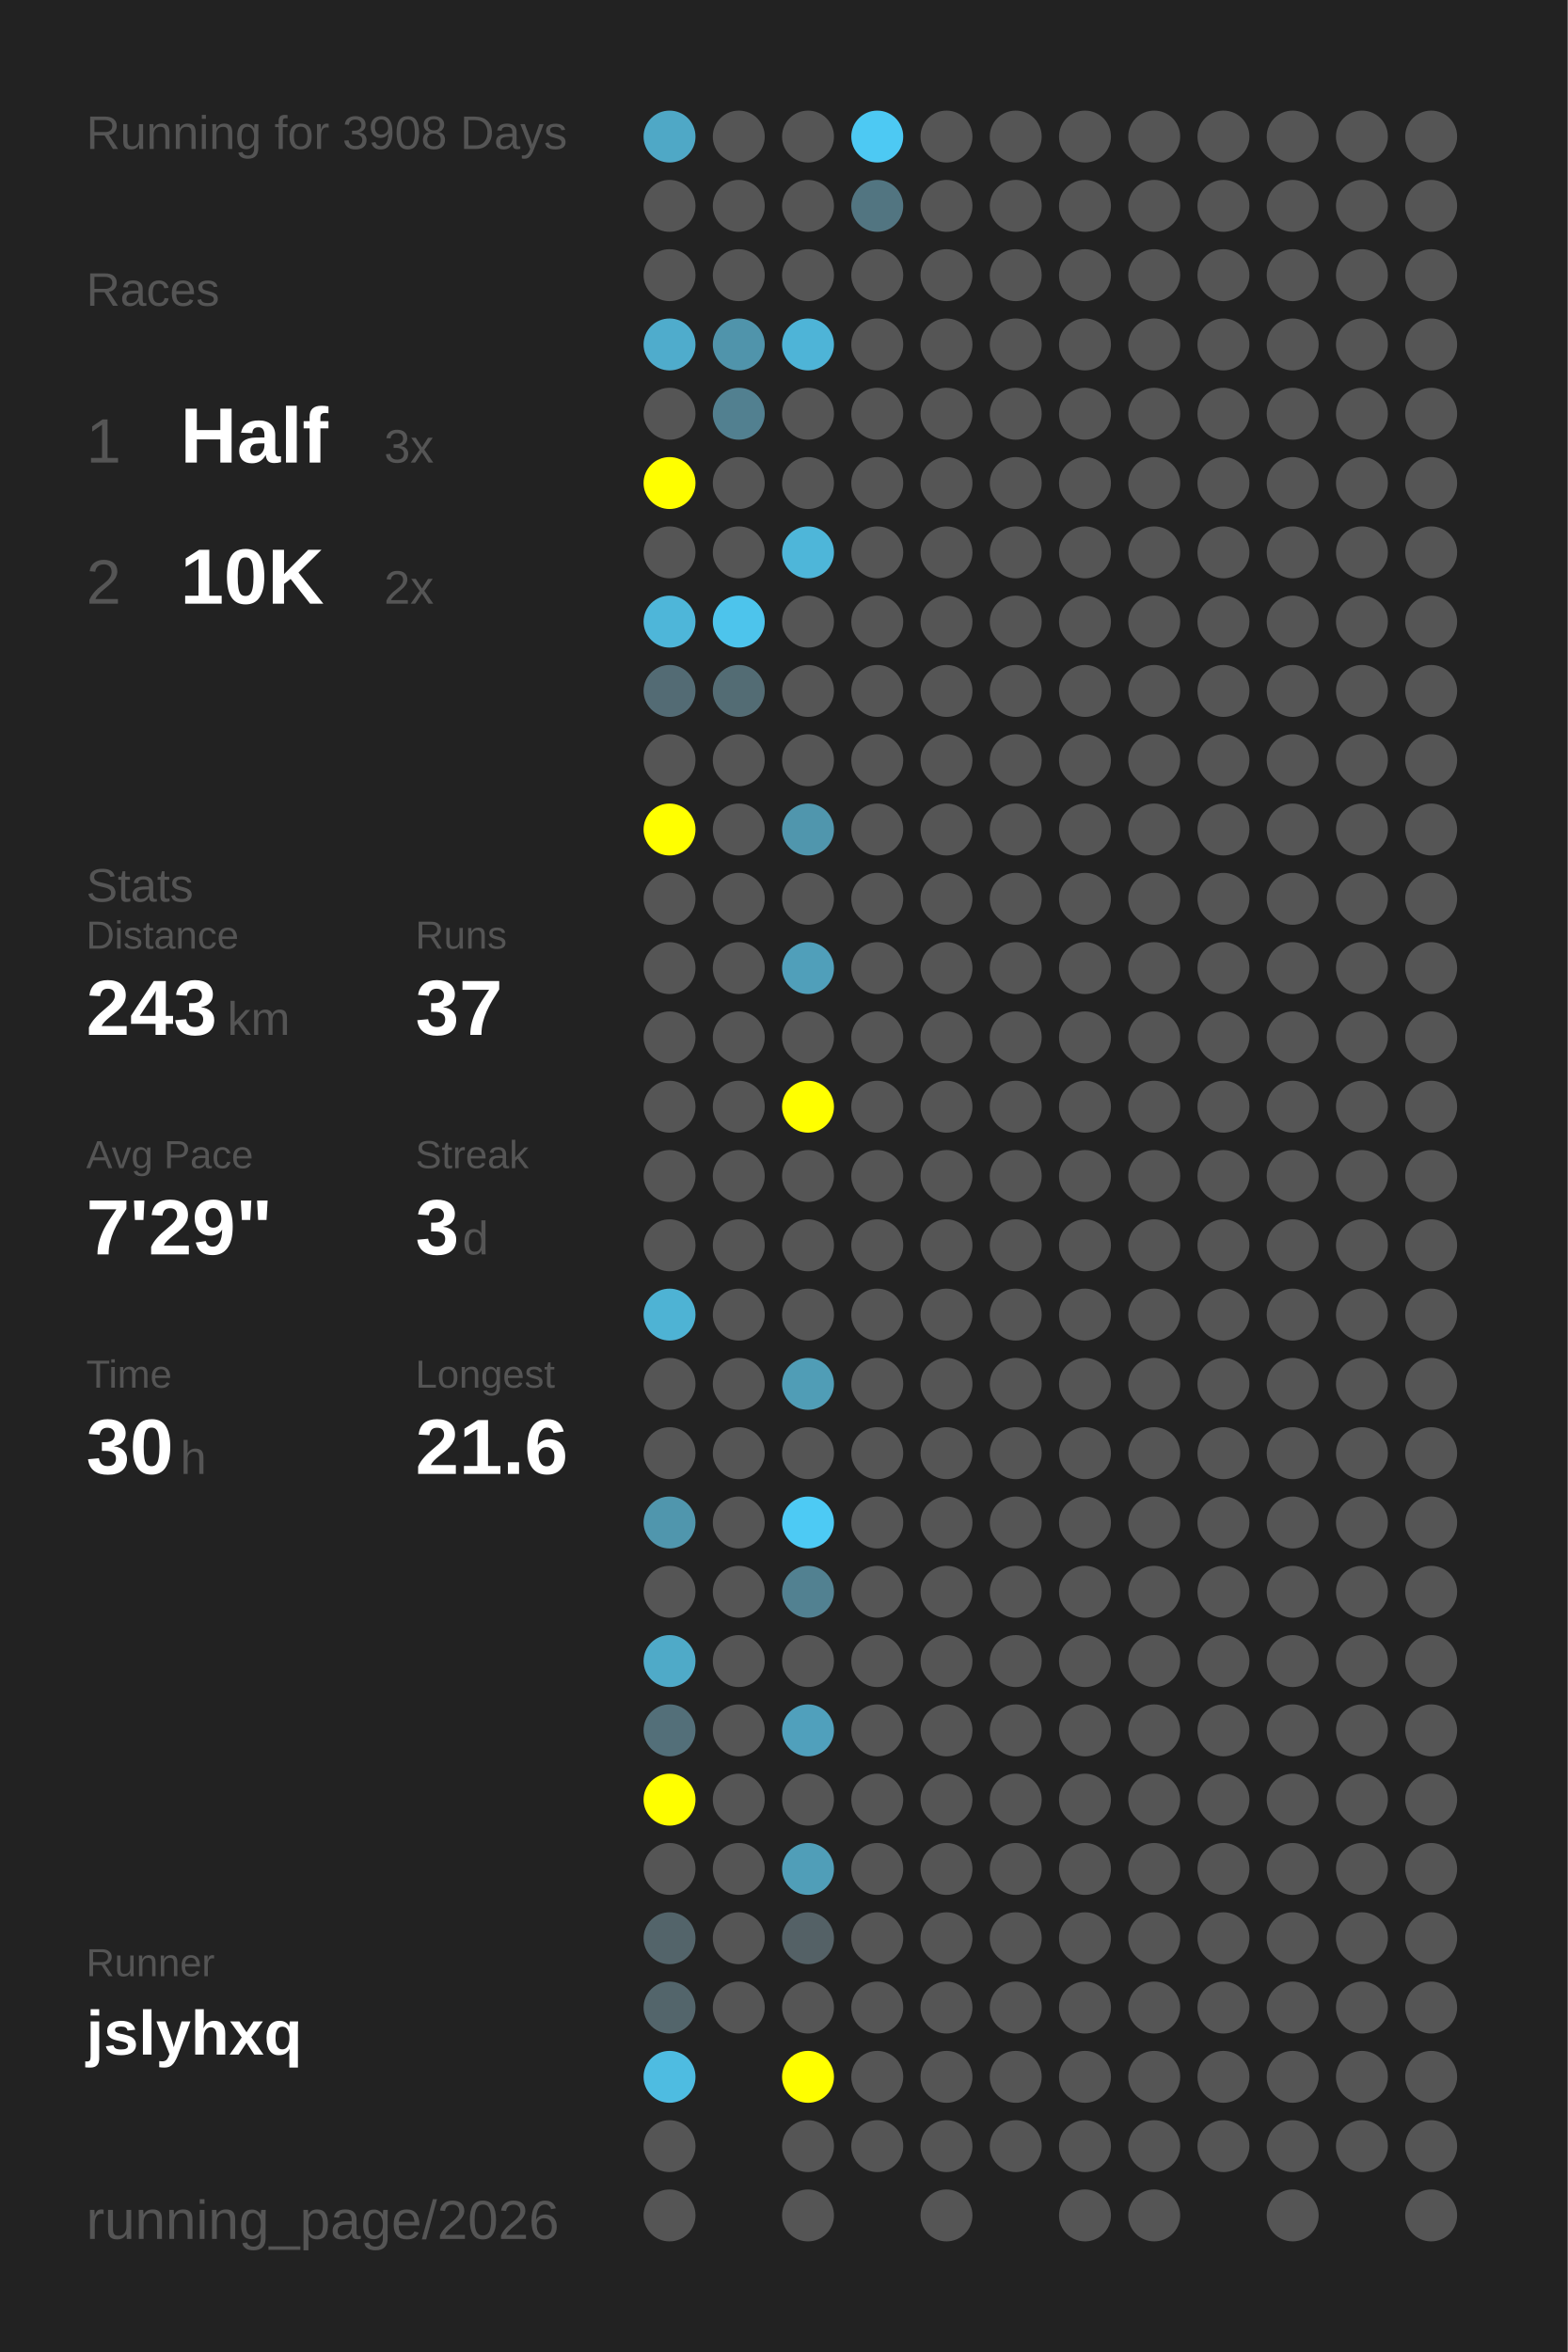
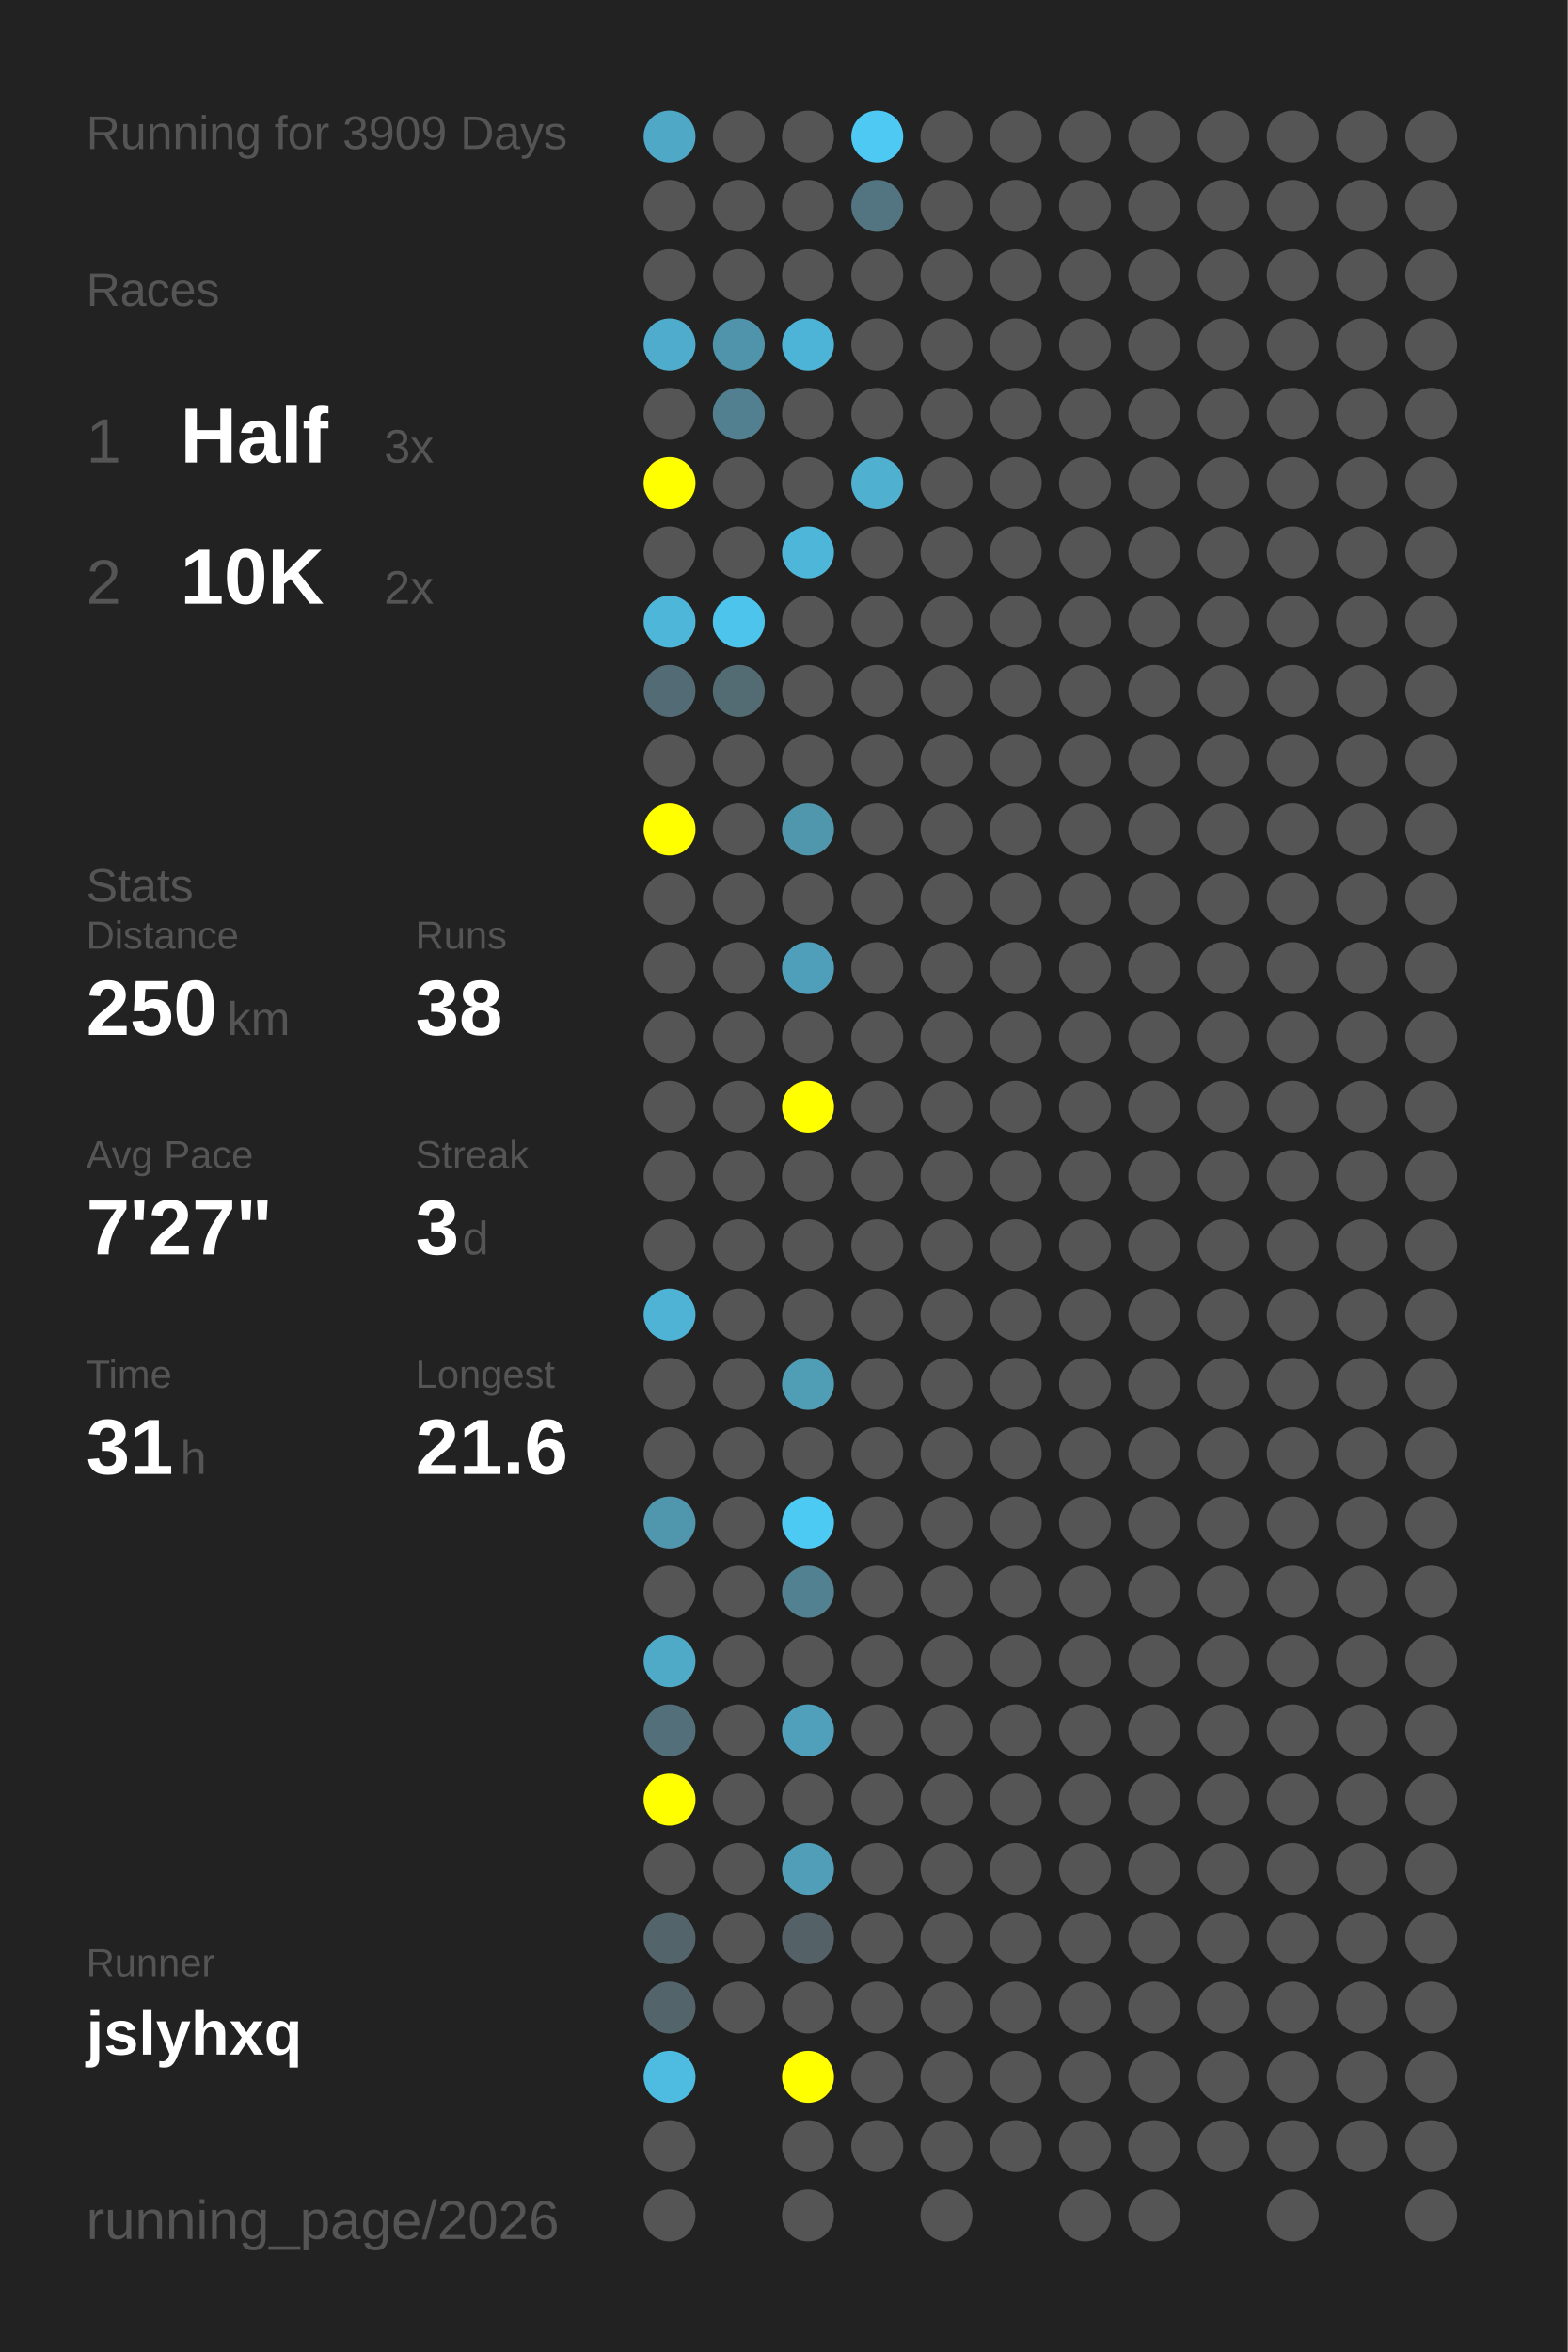
<svg xmlns="http://www.w3.org/2000/svg" baseProfile="full" height="300mm" version="1.1" viewBox="0,0,200,300" width="200mm">
  <defs />
  <rect fill="#222222" height="300" width="200" x="0" y="0" />
-   <text fill="#555555" style="font-size:6px; font-family:Arial;" x="11" y="19">Running for 3908 Days</text>
+   <text fill="#555555" style="font-size:6px; font-family:Arial;" x="11" y="19">Running for 3909 Days</text>
  <text fill="#555555" style="font-size:6px; font-family:Arial;" x="11" y="39">Races</text>
  <text fill="#555555" style="font-size:8px; font-family:Arial;" x="11" y="59">1</text>
  <text fill="#FFFFFF" style="font-size:10px; font-family:Arial; font-weight:bold;" x="23" y="59">Half</text>
  <text fill="#555555" style="font-size:6px; font-family:Arial;" x="49" y="59">3x</text>
  <text fill="#555555" style="font-size:8px; font-family:Arial;" x="11" y="77">2</text>
  <text fill="#FFFFFF" style="font-size:10px; font-family:Arial; font-weight:bold;" x="23" y="77">10K</text>
  <text fill="#555555" style="font-size:6px; font-family:Arial;" x="49" y="77">2x</text>
  <text fill="#555555" style="font-size:6px; font-family:Arial;" x="11" y="115">Stats</text>
  <text fill="#555555" style="font-size:5px; font-family:Arial;" x="11" y="121">Distance</text>
-   <text fill="#FFFFFF" style="font-size:10px; font-family:Arial; font-weight:bold;" x="11" y="132">243</text>
+   <text fill="#FFFFFF" style="font-size:10px; font-family:Arial; font-weight:bold;" x="11" y="132">250</text>
  <text fill="#555555" style="font-size:6px; font-family:Arial;" x="29" y="132">km</text>
  <text fill="#555555" style="font-size:5px; font-family:Arial;" x="53" y="121">Runs</text>
-   <text fill="#FFFFFF" style="font-size:10px; font-family:Arial; font-weight:bold;" x="53" y="132">37</text>
+   <text fill="#FFFFFF" style="font-size:10px; font-family:Arial; font-weight:bold;" x="53" y="132">38</text>
  <text fill="#555555" style="font-size:5px; font-family:Arial;" x="11" y="149">Avg Pace</text>
-   <text fill="#FFFFFF" style="font-size:10px; font-family:Arial; font-weight:bold;" x="11" y="160">7'29"</text>
+   <text fill="#FFFFFF" style="font-size:10px; font-family:Arial; font-weight:bold;" x="11" y="160">7'27"</text>
  <text fill="#555555" style="font-size:5px; font-family:Arial;" x="53" y="149">Streak</text>
  <text fill="#FFFFFF" style="font-size:10px; font-family:Arial; font-weight:bold;" x="53" y="160">3</text>
  <text fill="#555555" style="font-size:6px; font-family:Arial;" x="59" y="160">d</text>
  <text fill="#555555" style="font-size:5px; font-family:Arial;" x="11" y="177">Time</text>
-   <text fill="#FFFFFF" style="font-size:10px; font-family:Arial; font-weight:bold;" x="11" y="188">30</text>
+   <text fill="#FFFFFF" style="font-size:10px; font-family:Arial; font-weight:bold;" x="11" y="188">31</text>
  <text fill="#555555" style="font-size:6px; font-family:Arial;" x="23" y="188">h</text>
  <text fill="#555555" style="font-size:5px; font-family:Arial;" x="53" y="177">Longest</text>
  <text fill="#FFFFFF" style="font-size:10px; font-family:Arial; font-weight:bold;" x="53" y="188">21.6</text>
  <text fill="#555555" style="font-size:5px; font-family:Arial;" x="11" y="252.065">Runner</text>
  <text fill="#FFFFFF" style="font-size:8px; font-family:Arial; font-weight:bold;" x="11" y="262.065">jslyhxq</text>
  <text fill="#555555" style="font-size:7px; font-family:Arial;" x="11" y="285.581">running_page/2026</text>
  <circle cx="85.417" cy="17.419" fill="#4fa8c6" r="3.312" />
  <circle cx="85.417" cy="26.258" fill="#555555" r="3.312" />
  <circle cx="85.417" cy="35.097" fill="#555555" r="3.312" />
  <circle cx="85.417" cy="43.935" fill="#4faccc" r="3.312" />
  <circle cx="85.417" cy="52.774" fill="#555555" r="3.312" />
  <circle cx="85.417" cy="61.613" fill="#FFFF00" r="3.312" />
  <circle cx="85.417" cy="70.452" fill="#555555" r="3.312" />
  <circle cx="85.417" cy="79.29" fill="#4eb6d9" r="3.312" />
  <circle cx="85.417" cy="88.129" fill="#536b74" r="3.312" />
  <circle cx="85.417" cy="96.968" fill="#555555" r="3.312" />
  <circle cx="85.417" cy="105.806" fill="#FFFF00" r="3.312" />
  <circle cx="85.417" cy="114.645" fill="#555555" r="3.312" />
  <circle cx="85.417" cy="123.484" fill="#555555" r="3.312" />
  <circle cx="85.417" cy="132.323" fill="#555555" r="3.312" />
  <circle cx="85.417" cy="141.161" fill="#555555" r="3.312" />
  <circle cx="85.417" cy="150" fill="#555555" r="3.312" />
  <circle cx="85.417" cy="158.839" fill="#555555" r="3.312" />
  <circle cx="85.417" cy="167.677" fill="#4eb3d4" r="3.312" />
  <circle cx="85.417" cy="176.516" fill="#555555" r="3.312" />
  <circle cx="85.417" cy="185.355" fill="#555555" r="3.312" />
  <circle cx="85.417" cy="194.194" fill="#5096ad" r="3.312" />
  <circle cx="85.417" cy="203.032" fill="#555555" r="3.312" />
  <circle cx="85.417" cy="211.871" fill="#4faac8" r="3.312" />
  <circle cx="85.417" cy="220.71" fill="#536f79" r="3.312" />
  <circle cx="85.417" cy="229.548" fill="#FFFF00" r="3.312" />
  <circle cx="85.417" cy="238.387" fill="#555555" r="3.312" />
  <circle cx="85.417" cy="247.226" fill="#53646a" r="3.312" />
  <circle cx="85.417" cy="256.065" fill="#53656b" r="3.312" />
  <circle cx="85.417" cy="264.903" fill="#4ebce1" r="3.312" />
  <circle cx="85.417" cy="273.742" fill="#555555" r="3.312" />
  <circle cx="85.417" cy="282.581" fill="#555555" r="3.312" />
  <circle cx="94.25" cy="17.419" fill="#555555" r="3.312" />
  <circle cx="94.25" cy="26.258" fill="#555555" r="3.312" />
  <circle cx="94.25" cy="35.097" fill="#555555" r="3.312" />
  <circle cx="94.25" cy="43.935" fill="#5094ab" r="3.312" />
  <circle cx="94.25" cy="52.774" fill="#528090" r="3.312" />
  <circle cx="94.25" cy="61.613" fill="#555555" r="3.312" />
  <circle cx="94.25" cy="70.452" fill="#555555" r="3.312" />
  <circle cx="94.25" cy="79.29" fill="#4dc4ec" r="3.312" />
  <circle cx="94.25" cy="88.129" fill="#536c74" r="3.312" />
  <circle cx="94.25" cy="96.968" fill="#555555" r="3.312" />
  <circle cx="94.25" cy="105.806" fill="#555555" r="3.312" />
  <circle cx="94.25" cy="114.645" fill="#555555" r="3.312" />
  <circle cx="94.25" cy="123.484" fill="#555555" r="3.312" />
  <circle cx="94.25" cy="132.323" fill="#555555" r="3.312" />
  <circle cx="94.25" cy="141.161" fill="#555555" r="3.312" />
  <circle cx="94.25" cy="150" fill="#555555" r="3.312" />
  <circle cx="94.25" cy="158.839" fill="#555555" r="3.312" />
  <circle cx="94.25" cy="167.677" fill="#555555" r="3.312" />
  <circle cx="94.25" cy="176.516" fill="#555555" r="3.312" />
  <circle cx="94.25" cy="185.355" fill="#555555" r="3.312" />
  <circle cx="94.25" cy="194.194" fill="#555555" r="3.312" />
  <circle cx="94.25" cy="203.032" fill="#555555" r="3.312" />
  <circle cx="94.25" cy="211.871" fill="#555555" r="3.312" />
  <circle cx="94.25" cy="220.71" fill="#555555" r="3.312" />
  <circle cx="94.25" cy="229.548" fill="#555555" r="3.312" />
  <circle cx="94.25" cy="238.387" fill="#555555" r="3.312" />
  <circle cx="94.25" cy="247.226" fill="#555555" r="3.312" />
  <circle cx="94.25" cy="256.065" fill="#555555" r="3.312" />
  <circle cx="103.083" cy="17.419" fill="#555555" r="3.312" />
  <circle cx="103.083" cy="26.258" fill="#555555" r="3.312" />
  <circle cx="103.083" cy="35.097" fill="#555555" r="3.312" />
  <circle cx="103.083" cy="43.935" fill="#4eb4d7" r="3.312" />
  <circle cx="103.083" cy="52.774" fill="#555555" r="3.312" />
  <circle cx="103.083" cy="61.613" fill="#555555" r="3.312" />
  <circle cx="103.083" cy="70.452" fill="#4eb6d9" r="3.312" />
  <circle cx="103.083" cy="79.29" fill="#555555" r="3.312" />
  <circle cx="103.083" cy="88.129" fill="#555555" r="3.312" />
  <circle cx="103.083" cy="96.968" fill="#555555" r="3.312" />
  <circle cx="103.083" cy="105.806" fill="#5096ad" r="3.312" />
  <circle cx="103.083" cy="114.645" fill="#555555" r="3.312" />
  <circle cx="103.083" cy="123.484" fill="#509fba" r="3.312" />
  <circle cx="103.083" cy="132.323" fill="#555555" r="3.312" />
  <circle cx="103.083" cy="141.161" fill="#FFFF00" r="3.312" />
  <circle cx="103.083" cy="150" fill="#555555" r="3.312" />
  <circle cx="103.083" cy="158.839" fill="#555555" r="3.312" />
  <circle cx="103.083" cy="167.677" fill="#555555" r="3.312" />
  <circle cx="103.083" cy="176.516" fill="#509db6" r="3.312" />
  <circle cx="103.083" cy="185.355" fill="#555555" r="3.312" />
  <circle cx="103.083" cy="194.194" fill="#4dcaf4" r="3.312" />
  <circle cx="103.083" cy="203.032" fill="#528191" r="3.312" />
  <circle cx="103.083" cy="211.871" fill="#555555" r="3.312" />
  <circle cx="103.083" cy="220.71" fill="#50a0bc" r="3.312" />
  <circle cx="103.083" cy="229.548" fill="#555555" r="3.312" />
  <circle cx="103.083" cy="238.387" fill="#509eb8" r="3.312" />
  <circle cx="103.083" cy="247.226" fill="#546166" r="3.312" />
  <circle cx="103.083" cy="256.065" fill="#555555" r="3.312" />
  <circle cx="103.083" cy="264.903" fill="#FFFF00" r="3.312" />
  <circle cx="103.083" cy="273.742" fill="#555555" r="3.312" />
  <circle cx="103.083" cy="282.581" fill="#555555" r="3.312" />
  <circle cx="111.917" cy="17.419" fill="#4dc9f3" r="3.312" />
  <circle cx="111.917" cy="26.258" fill="#527581" r="3.312" />
  <circle cx="111.917" cy="35.097" fill="#555555" r="3.312" />
  <circle cx="111.917" cy="43.935" fill="#555555" r="3.312" />
  <circle cx="111.917" cy="52.774" fill="#555555" r="3.312" />
-   <circle cx="111.917" cy="61.613" fill="#555555" r="3.312" />
+   <circle cx="111.917" cy="61.613" fill="#4fb0d0" r="3.312" />
  <circle cx="111.917" cy="70.452" fill="#555555" r="3.312" />
  <circle cx="111.917" cy="79.29" fill="#555555" r="3.312" />
  <circle cx="111.917" cy="88.129" fill="#555555" r="3.312" />
  <circle cx="111.917" cy="96.968" fill="#555555" r="3.312" />
  <circle cx="111.917" cy="105.806" fill="#555555" r="3.312" />
  <circle cx="111.917" cy="114.645" fill="#555555" r="3.312" />
  <circle cx="111.917" cy="123.484" fill="#555555" r="3.312" />
  <circle cx="111.917" cy="132.323" fill="#555555" r="3.312" />
  <circle cx="111.917" cy="141.161" fill="#555555" r="3.312" />
  <circle cx="111.917" cy="150" fill="#555555" r="3.312" />
  <circle cx="111.917" cy="158.839" fill="#555555" r="3.312" />
  <circle cx="111.917" cy="167.677" fill="#555555" r="3.312" />
  <circle cx="111.917" cy="176.516" fill="#555555" r="3.312" />
  <circle cx="111.917" cy="185.355" fill="#555555" r="3.312" />
  <circle cx="111.917" cy="194.194" fill="#555555" r="3.312" />
  <circle cx="111.917" cy="203.032" fill="#555555" r="3.312" />
  <circle cx="111.917" cy="211.871" fill="#555555" r="3.312" />
  <circle cx="111.917" cy="220.71" fill="#555555" r="3.312" />
  <circle cx="111.917" cy="229.548" fill="#555555" r="3.312" />
  <circle cx="111.917" cy="238.387" fill="#555555" r="3.312" />
  <circle cx="111.917" cy="247.226" fill="#555555" r="3.312" />
  <circle cx="111.917" cy="256.065" fill="#555555" r="3.312" />
  <circle cx="111.917" cy="264.903" fill="#555555" r="3.312" />
  <circle cx="111.917" cy="273.742" fill="#555555" r="3.312" />
  <circle cx="120.75" cy="17.419" fill="#555555" r="3.312" />
  <circle cx="120.75" cy="26.258" fill="#555555" r="3.312" />
  <circle cx="120.75" cy="35.097" fill="#555555" r="3.312" />
  <circle cx="120.75" cy="43.935" fill="#555555" r="3.312" />
  <circle cx="120.75" cy="52.774" fill="#555555" r="3.312" />
  <circle cx="120.75" cy="61.613" fill="#555555" r="3.312" />
  <circle cx="120.75" cy="70.452" fill="#555555" r="3.312" />
  <circle cx="120.75" cy="79.29" fill="#555555" r="3.312" />
  <circle cx="120.75" cy="88.129" fill="#555555" r="3.312" />
  <circle cx="120.75" cy="96.968" fill="#555555" r="3.312" />
  <circle cx="120.75" cy="105.806" fill="#555555" r="3.312" />
  <circle cx="120.75" cy="114.645" fill="#555555" r="3.312" />
  <circle cx="120.75" cy="123.484" fill="#555555" r="3.312" />
  <circle cx="120.75" cy="132.323" fill="#555555" r="3.312" />
  <circle cx="120.75" cy="141.161" fill="#555555" r="3.312" />
  <circle cx="120.75" cy="150" fill="#555555" r="3.312" />
  <circle cx="120.75" cy="158.839" fill="#555555" r="3.312" />
  <circle cx="120.75" cy="167.677" fill="#555555" r="3.312" />
  <circle cx="120.75" cy="176.516" fill="#555555" r="3.312" />
  <circle cx="120.75" cy="185.355" fill="#555555" r="3.312" />
  <circle cx="120.75" cy="194.194" fill="#555555" r="3.312" />
  <circle cx="120.75" cy="203.032" fill="#555555" r="3.312" />
  <circle cx="120.75" cy="211.871" fill="#555555" r="3.312" />
  <circle cx="120.75" cy="220.71" fill="#555555" r="3.312" />
  <circle cx="120.75" cy="229.548" fill="#555555" r="3.312" />
  <circle cx="120.75" cy="238.387" fill="#555555" r="3.312" />
  <circle cx="120.75" cy="247.226" fill="#555555" r="3.312" />
  <circle cx="120.75" cy="256.065" fill="#555555" r="3.312" />
  <circle cx="120.75" cy="264.903" fill="#555555" r="3.312" />
  <circle cx="120.75" cy="273.742" fill="#555555" r="3.312" />
  <circle cx="120.75" cy="282.581" fill="#555555" r="3.312" />
  <circle cx="129.583" cy="17.419" fill="#555555" r="3.312" />
  <circle cx="129.583" cy="26.258" fill="#555555" r="3.312" />
  <circle cx="129.583" cy="35.097" fill="#555555" r="3.312" />
  <circle cx="129.583" cy="43.935" fill="#555555" r="3.312" />
  <circle cx="129.583" cy="52.774" fill="#555555" r="3.312" />
  <circle cx="129.583" cy="61.613" fill="#555555" r="3.312" />
  <circle cx="129.583" cy="70.452" fill="#555555" r="3.312" />
  <circle cx="129.583" cy="79.29" fill="#555555" r="3.312" />
  <circle cx="129.583" cy="88.129" fill="#555555" r="3.312" />
  <circle cx="129.583" cy="96.968" fill="#555555" r="3.312" />
  <circle cx="129.583" cy="105.806" fill="#555555" r="3.312" />
  <circle cx="129.583" cy="114.645" fill="#555555" r="3.312" />
  <circle cx="129.583" cy="123.484" fill="#555555" r="3.312" />
  <circle cx="129.583" cy="132.323" fill="#555555" r="3.312" />
  <circle cx="129.583" cy="141.161" fill="#555555" r="3.312" />
  <circle cx="129.583" cy="150" fill="#555555" r="3.312" />
  <circle cx="129.583" cy="158.839" fill="#555555" r="3.312" />
  <circle cx="129.583" cy="167.677" fill="#555555" r="3.312" />
  <circle cx="129.583" cy="176.516" fill="#555555" r="3.312" />
  <circle cx="129.583" cy="185.355" fill="#555555" r="3.312" />
  <circle cx="129.583" cy="194.194" fill="#555555" r="3.312" />
  <circle cx="129.583" cy="203.032" fill="#555555" r="3.312" />
  <circle cx="129.583" cy="211.871" fill="#555555" r="3.312" />
  <circle cx="129.583" cy="220.71" fill="#555555" r="3.312" />
  <circle cx="129.583" cy="229.548" fill="#555555" r="3.312" />
  <circle cx="129.583" cy="238.387" fill="#555555" r="3.312" />
  <circle cx="129.583" cy="247.226" fill="#555555" r="3.312" />
  <circle cx="129.583" cy="256.065" fill="#555555" r="3.312" />
  <circle cx="129.583" cy="264.903" fill="#555555" r="3.312" />
  <circle cx="129.583" cy="273.742" fill="#555555" r="3.312" />
  <circle cx="138.417" cy="17.419" fill="#555555" r="3.312" />
  <circle cx="138.417" cy="26.258" fill="#555555" r="3.312" />
  <circle cx="138.417" cy="35.097" fill="#555555" r="3.312" />
  <circle cx="138.417" cy="43.935" fill="#555555" r="3.312" />
  <circle cx="138.417" cy="52.774" fill="#555555" r="3.312" />
  <circle cx="138.417" cy="61.613" fill="#555555" r="3.312" />
  <circle cx="138.417" cy="70.452" fill="#555555" r="3.312" />
  <circle cx="138.417" cy="79.29" fill="#555555" r="3.312" />
  <circle cx="138.417" cy="88.129" fill="#555555" r="3.312" />
  <circle cx="138.417" cy="96.968" fill="#555555" r="3.312" />
  <circle cx="138.417" cy="105.806" fill="#555555" r="3.312" />
  <circle cx="138.417" cy="114.645" fill="#555555" r="3.312" />
  <circle cx="138.417" cy="123.484" fill="#555555" r="3.312" />
  <circle cx="138.417" cy="132.323" fill="#555555" r="3.312" />
  <circle cx="138.417" cy="141.161" fill="#555555" r="3.312" />
  <circle cx="138.417" cy="150" fill="#555555" r="3.312" />
  <circle cx="138.417" cy="158.839" fill="#555555" r="3.312" />
  <circle cx="138.417" cy="167.677" fill="#555555" r="3.312" />
  <circle cx="138.417" cy="176.516" fill="#555555" r="3.312" />
  <circle cx="138.417" cy="185.355" fill="#555555" r="3.312" />
  <circle cx="138.417" cy="194.194" fill="#555555" r="3.312" />
  <circle cx="138.417" cy="203.032" fill="#555555" r="3.312" />
  <circle cx="138.417" cy="211.871" fill="#555555" r="3.312" />
  <circle cx="138.417" cy="220.71" fill="#555555" r="3.312" />
  <circle cx="138.417" cy="229.548" fill="#555555" r="3.312" />
  <circle cx="138.417" cy="238.387" fill="#555555" r="3.312" />
  <circle cx="138.417" cy="247.226" fill="#555555" r="3.312" />
  <circle cx="138.417" cy="256.065" fill="#555555" r="3.312" />
  <circle cx="138.417" cy="264.903" fill="#555555" r="3.312" />
  <circle cx="138.417" cy="273.742" fill="#555555" r="3.312" />
  <circle cx="138.417" cy="282.581" fill="#555555" r="3.312" />
  <circle cx="147.25" cy="17.419" fill="#555555" r="3.312" />
  <circle cx="147.25" cy="26.258" fill="#555555" r="3.312" />
  <circle cx="147.25" cy="35.097" fill="#555555" r="3.312" />
  <circle cx="147.25" cy="43.935" fill="#555555" r="3.312" />
  <circle cx="147.25" cy="52.774" fill="#555555" r="3.312" />
  <circle cx="147.25" cy="61.613" fill="#555555" r="3.312" />
  <circle cx="147.25" cy="70.452" fill="#555555" r="3.312" />
  <circle cx="147.25" cy="79.29" fill="#555555" r="3.312" />
  <circle cx="147.25" cy="88.129" fill="#555555" r="3.312" />
  <circle cx="147.25" cy="96.968" fill="#555555" r="3.312" />
  <circle cx="147.25" cy="105.806" fill="#555555" r="3.312" />
  <circle cx="147.25" cy="114.645" fill="#555555" r="3.312" />
  <circle cx="147.25" cy="123.484" fill="#555555" r="3.312" />
  <circle cx="147.25" cy="132.323" fill="#555555" r="3.312" />
  <circle cx="147.25" cy="141.161" fill="#555555" r="3.312" />
  <circle cx="147.25" cy="150" fill="#555555" r="3.312" />
  <circle cx="147.25" cy="158.839" fill="#555555" r="3.312" />
  <circle cx="147.25" cy="167.677" fill="#555555" r="3.312" />
  <circle cx="147.25" cy="176.516" fill="#555555" r="3.312" />
  <circle cx="147.25" cy="185.355" fill="#555555" r="3.312" />
  <circle cx="147.25" cy="194.194" fill="#555555" r="3.312" />
  <circle cx="147.25" cy="203.032" fill="#555555" r="3.312" />
  <circle cx="147.25" cy="211.871" fill="#555555" r="3.312" />
  <circle cx="147.25" cy="220.71" fill="#555555" r="3.312" />
  <circle cx="147.25" cy="229.548" fill="#555555" r="3.312" />
  <circle cx="147.25" cy="238.387" fill="#555555" r="3.312" />
  <circle cx="147.25" cy="247.226" fill="#555555" r="3.312" />
  <circle cx="147.25" cy="256.065" fill="#555555" r="3.312" />
  <circle cx="147.25" cy="264.903" fill="#555555" r="3.312" />
  <circle cx="147.25" cy="273.742" fill="#555555" r="3.312" />
  <circle cx="147.25" cy="282.581" fill="#555555" r="3.312" />
  <circle cx="156.083" cy="17.419" fill="#555555" r="3.312" />
  <circle cx="156.083" cy="26.258" fill="#555555" r="3.312" />
  <circle cx="156.083" cy="35.097" fill="#555555" r="3.312" />
  <circle cx="156.083" cy="43.935" fill="#555555" r="3.312" />
  <circle cx="156.083" cy="52.774" fill="#555555" r="3.312" />
  <circle cx="156.083" cy="61.613" fill="#555555" r="3.312" />
  <circle cx="156.083" cy="70.452" fill="#555555" r="3.312" />
  <circle cx="156.083" cy="79.29" fill="#555555" r="3.312" />
  <circle cx="156.083" cy="88.129" fill="#555555" r="3.312" />
  <circle cx="156.083" cy="96.968" fill="#555555" r="3.312" />
  <circle cx="156.083" cy="105.806" fill="#555555" r="3.312" />
  <circle cx="156.083" cy="114.645" fill="#555555" r="3.312" />
  <circle cx="156.083" cy="123.484" fill="#555555" r="3.312" />
  <circle cx="156.083" cy="132.323" fill="#555555" r="3.312" />
  <circle cx="156.083" cy="141.161" fill="#555555" r="3.312" />
  <circle cx="156.083" cy="150" fill="#555555" r="3.312" />
  <circle cx="156.083" cy="158.839" fill="#555555" r="3.312" />
  <circle cx="156.083" cy="167.677" fill="#555555" r="3.312" />
  <circle cx="156.083" cy="176.516" fill="#555555" r="3.312" />
  <circle cx="156.083" cy="185.355" fill="#555555" r="3.312" />
  <circle cx="156.083" cy="194.194" fill="#555555" r="3.312" />
  <circle cx="156.083" cy="203.032" fill="#555555" r="3.312" />
  <circle cx="156.083" cy="211.871" fill="#555555" r="3.312" />
  <circle cx="156.083" cy="220.71" fill="#555555" r="3.312" />
  <circle cx="156.083" cy="229.548" fill="#555555" r="3.312" />
  <circle cx="156.083" cy="238.387" fill="#555555" r="3.312" />
  <circle cx="156.083" cy="247.226" fill="#555555" r="3.312" />
  <circle cx="156.083" cy="256.065" fill="#555555" r="3.312" />
  <circle cx="156.083" cy="264.903" fill="#555555" r="3.312" />
  <circle cx="156.083" cy="273.742" fill="#555555" r="3.312" />
  <circle cx="164.917" cy="17.419" fill="#555555" r="3.312" />
  <circle cx="164.917" cy="26.258" fill="#555555" r="3.312" />
  <circle cx="164.917" cy="35.097" fill="#555555" r="3.312" />
  <circle cx="164.917" cy="43.935" fill="#555555" r="3.312" />
  <circle cx="164.917" cy="52.774" fill="#555555" r="3.312" />
  <circle cx="164.917" cy="61.613" fill="#555555" r="3.312" />
  <circle cx="164.917" cy="70.452" fill="#555555" r="3.312" />
  <circle cx="164.917" cy="79.29" fill="#555555" r="3.312" />
  <circle cx="164.917" cy="88.129" fill="#555555" r="3.312" />
  <circle cx="164.917" cy="96.968" fill="#555555" r="3.312" />
  <circle cx="164.917" cy="105.806" fill="#555555" r="3.312" />
  <circle cx="164.917" cy="114.645" fill="#555555" r="3.312" />
  <circle cx="164.917" cy="123.484" fill="#555555" r="3.312" />
  <circle cx="164.917" cy="132.323" fill="#555555" r="3.312" />
  <circle cx="164.917" cy="141.161" fill="#555555" r="3.312" />
  <circle cx="164.917" cy="150" fill="#555555" r="3.312" />
  <circle cx="164.917" cy="158.839" fill="#555555" r="3.312" />
  <circle cx="164.917" cy="167.677" fill="#555555" r="3.312" />
  <circle cx="164.917" cy="176.516" fill="#555555" r="3.312" />
  <circle cx="164.917" cy="185.355" fill="#555555" r="3.312" />
  <circle cx="164.917" cy="194.194" fill="#555555" r="3.312" />
  <circle cx="164.917" cy="203.032" fill="#555555" r="3.312" />
  <circle cx="164.917" cy="211.871" fill="#555555" r="3.312" />
  <circle cx="164.917" cy="220.71" fill="#555555" r="3.312" />
  <circle cx="164.917" cy="229.548" fill="#555555" r="3.312" />
  <circle cx="164.917" cy="238.387" fill="#555555" r="3.312" />
  <circle cx="164.917" cy="247.226" fill="#555555" r="3.312" />
  <circle cx="164.917" cy="256.065" fill="#555555" r="3.312" />
  <circle cx="164.917" cy="264.903" fill="#555555" r="3.312" />
  <circle cx="164.917" cy="273.742" fill="#555555" r="3.312" />
  <circle cx="164.917" cy="282.581" fill="#555555" r="3.312" />
  <circle cx="173.75" cy="17.419" fill="#555555" r="3.312" />
  <circle cx="173.75" cy="26.258" fill="#555555" r="3.312" />
  <circle cx="173.75" cy="35.097" fill="#555555" r="3.312" />
  <circle cx="173.75" cy="43.935" fill="#555555" r="3.312" />
  <circle cx="173.75" cy="52.774" fill="#555555" r="3.312" />
  <circle cx="173.75" cy="61.613" fill="#555555" r="3.312" />
  <circle cx="173.75" cy="70.452" fill="#555555" r="3.312" />
  <circle cx="173.75" cy="79.29" fill="#555555" r="3.312" />
  <circle cx="173.75" cy="88.129" fill="#555555" r="3.312" />
  <circle cx="173.75" cy="96.968" fill="#555555" r="3.312" />
  <circle cx="173.75" cy="105.806" fill="#555555" r="3.312" />
  <circle cx="173.75" cy="114.645" fill="#555555" r="3.312" />
  <circle cx="173.75" cy="123.484" fill="#555555" r="3.312" />
  <circle cx="173.75" cy="132.323" fill="#555555" r="3.312" />
  <circle cx="173.75" cy="141.161" fill="#555555" r="3.312" />
  <circle cx="173.75" cy="150" fill="#555555" r="3.312" />
  <circle cx="173.75" cy="158.839" fill="#555555" r="3.312" />
  <circle cx="173.75" cy="167.677" fill="#555555" r="3.312" />
  <circle cx="173.75" cy="176.516" fill="#555555" r="3.312" />
  <circle cx="173.75" cy="185.355" fill="#555555" r="3.312" />
  <circle cx="173.75" cy="194.194" fill="#555555" r="3.312" />
  <circle cx="173.75" cy="203.032" fill="#555555" r="3.312" />
  <circle cx="173.75" cy="211.871" fill="#555555" r="3.312" />
  <circle cx="173.75" cy="220.71" fill="#555555" r="3.312" />
  <circle cx="173.75" cy="229.548" fill="#555555" r="3.312" />
  <circle cx="173.75" cy="238.387" fill="#555555" r="3.312" />
  <circle cx="173.75" cy="247.226" fill="#555555" r="3.312" />
  <circle cx="173.75" cy="256.065" fill="#555555" r="3.312" />
  <circle cx="173.75" cy="264.903" fill="#555555" r="3.312" />
  <circle cx="173.75" cy="273.742" fill="#555555" r="3.312" />
  <circle cx="182.583" cy="17.419" fill="#555555" r="3.312" />
  <circle cx="182.583" cy="26.258" fill="#555555" r="3.312" />
  <circle cx="182.583" cy="35.097" fill="#555555" r="3.312" />
  <circle cx="182.583" cy="43.935" fill="#555555" r="3.312" />
  <circle cx="182.583" cy="52.774" fill="#555555" r="3.312" />
  <circle cx="182.583" cy="61.613" fill="#555555" r="3.312" />
  <circle cx="182.583" cy="70.452" fill="#555555" r="3.312" />
  <circle cx="182.583" cy="79.29" fill="#555555" r="3.312" />
  <circle cx="182.583" cy="88.129" fill="#555555" r="3.312" />
  <circle cx="182.583" cy="96.968" fill="#555555" r="3.312" />
  <circle cx="182.583" cy="105.806" fill="#555555" r="3.312" />
  <circle cx="182.583" cy="114.645" fill="#555555" r="3.312" />
  <circle cx="182.583" cy="123.484" fill="#555555" r="3.312" />
  <circle cx="182.583" cy="132.323" fill="#555555" r="3.312" />
  <circle cx="182.583" cy="141.161" fill="#555555" r="3.312" />
  <circle cx="182.583" cy="150" fill="#555555" r="3.312" />
  <circle cx="182.583" cy="158.839" fill="#555555" r="3.312" />
  <circle cx="182.583" cy="167.677" fill="#555555" r="3.312" />
  <circle cx="182.583" cy="176.516" fill="#555555" r="3.312" />
  <circle cx="182.583" cy="185.355" fill="#555555" r="3.312" />
  <circle cx="182.583" cy="194.194" fill="#555555" r="3.312" />
  <circle cx="182.583" cy="203.032" fill="#555555" r="3.312" />
  <circle cx="182.583" cy="211.871" fill="#555555" r="3.312" />
  <circle cx="182.583" cy="220.71" fill="#555555" r="3.312" />
  <circle cx="182.583" cy="229.548" fill="#555555" r="3.312" />
  <circle cx="182.583" cy="238.387" fill="#555555" r="3.312" />
  <circle cx="182.583" cy="247.226" fill="#555555" r="3.312" />
  <circle cx="182.583" cy="256.065" fill="#555555" r="3.312" />
  <circle cx="182.583" cy="264.903" fill="#555555" r="3.312" />
  <circle cx="182.583" cy="273.742" fill="#555555" r="3.312" />
  <circle cx="182.583" cy="282.581" fill="#555555" r="3.312" />
</svg>
